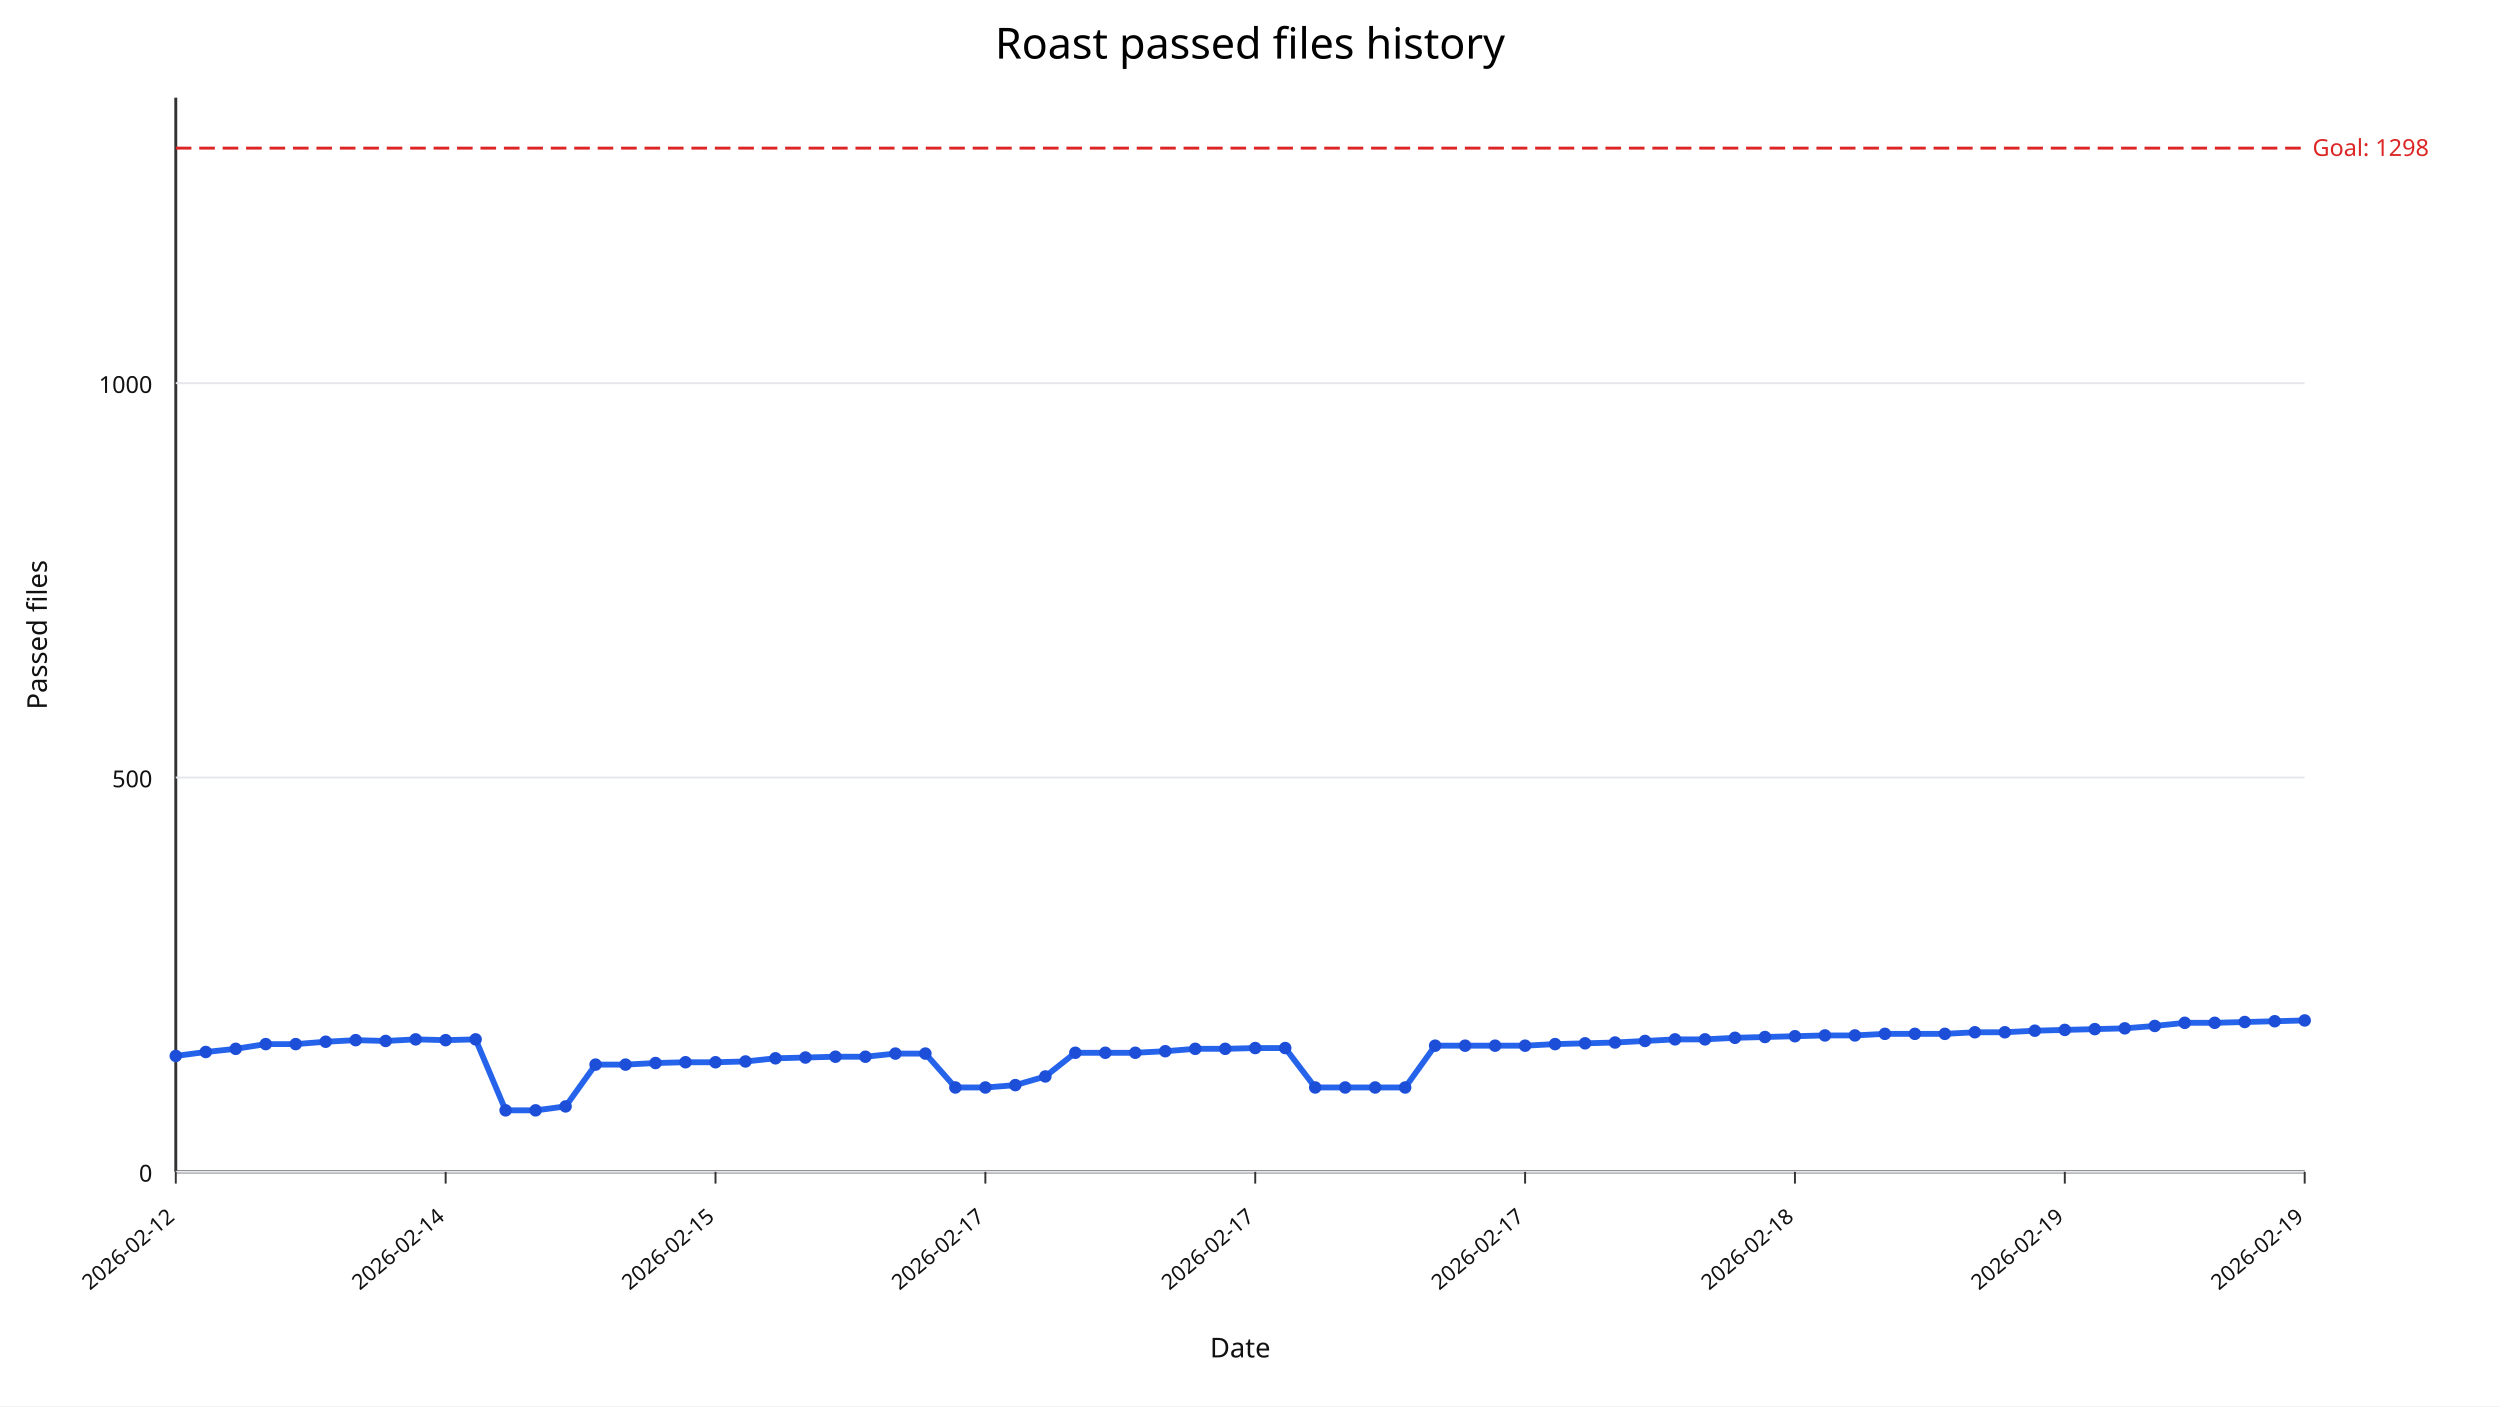
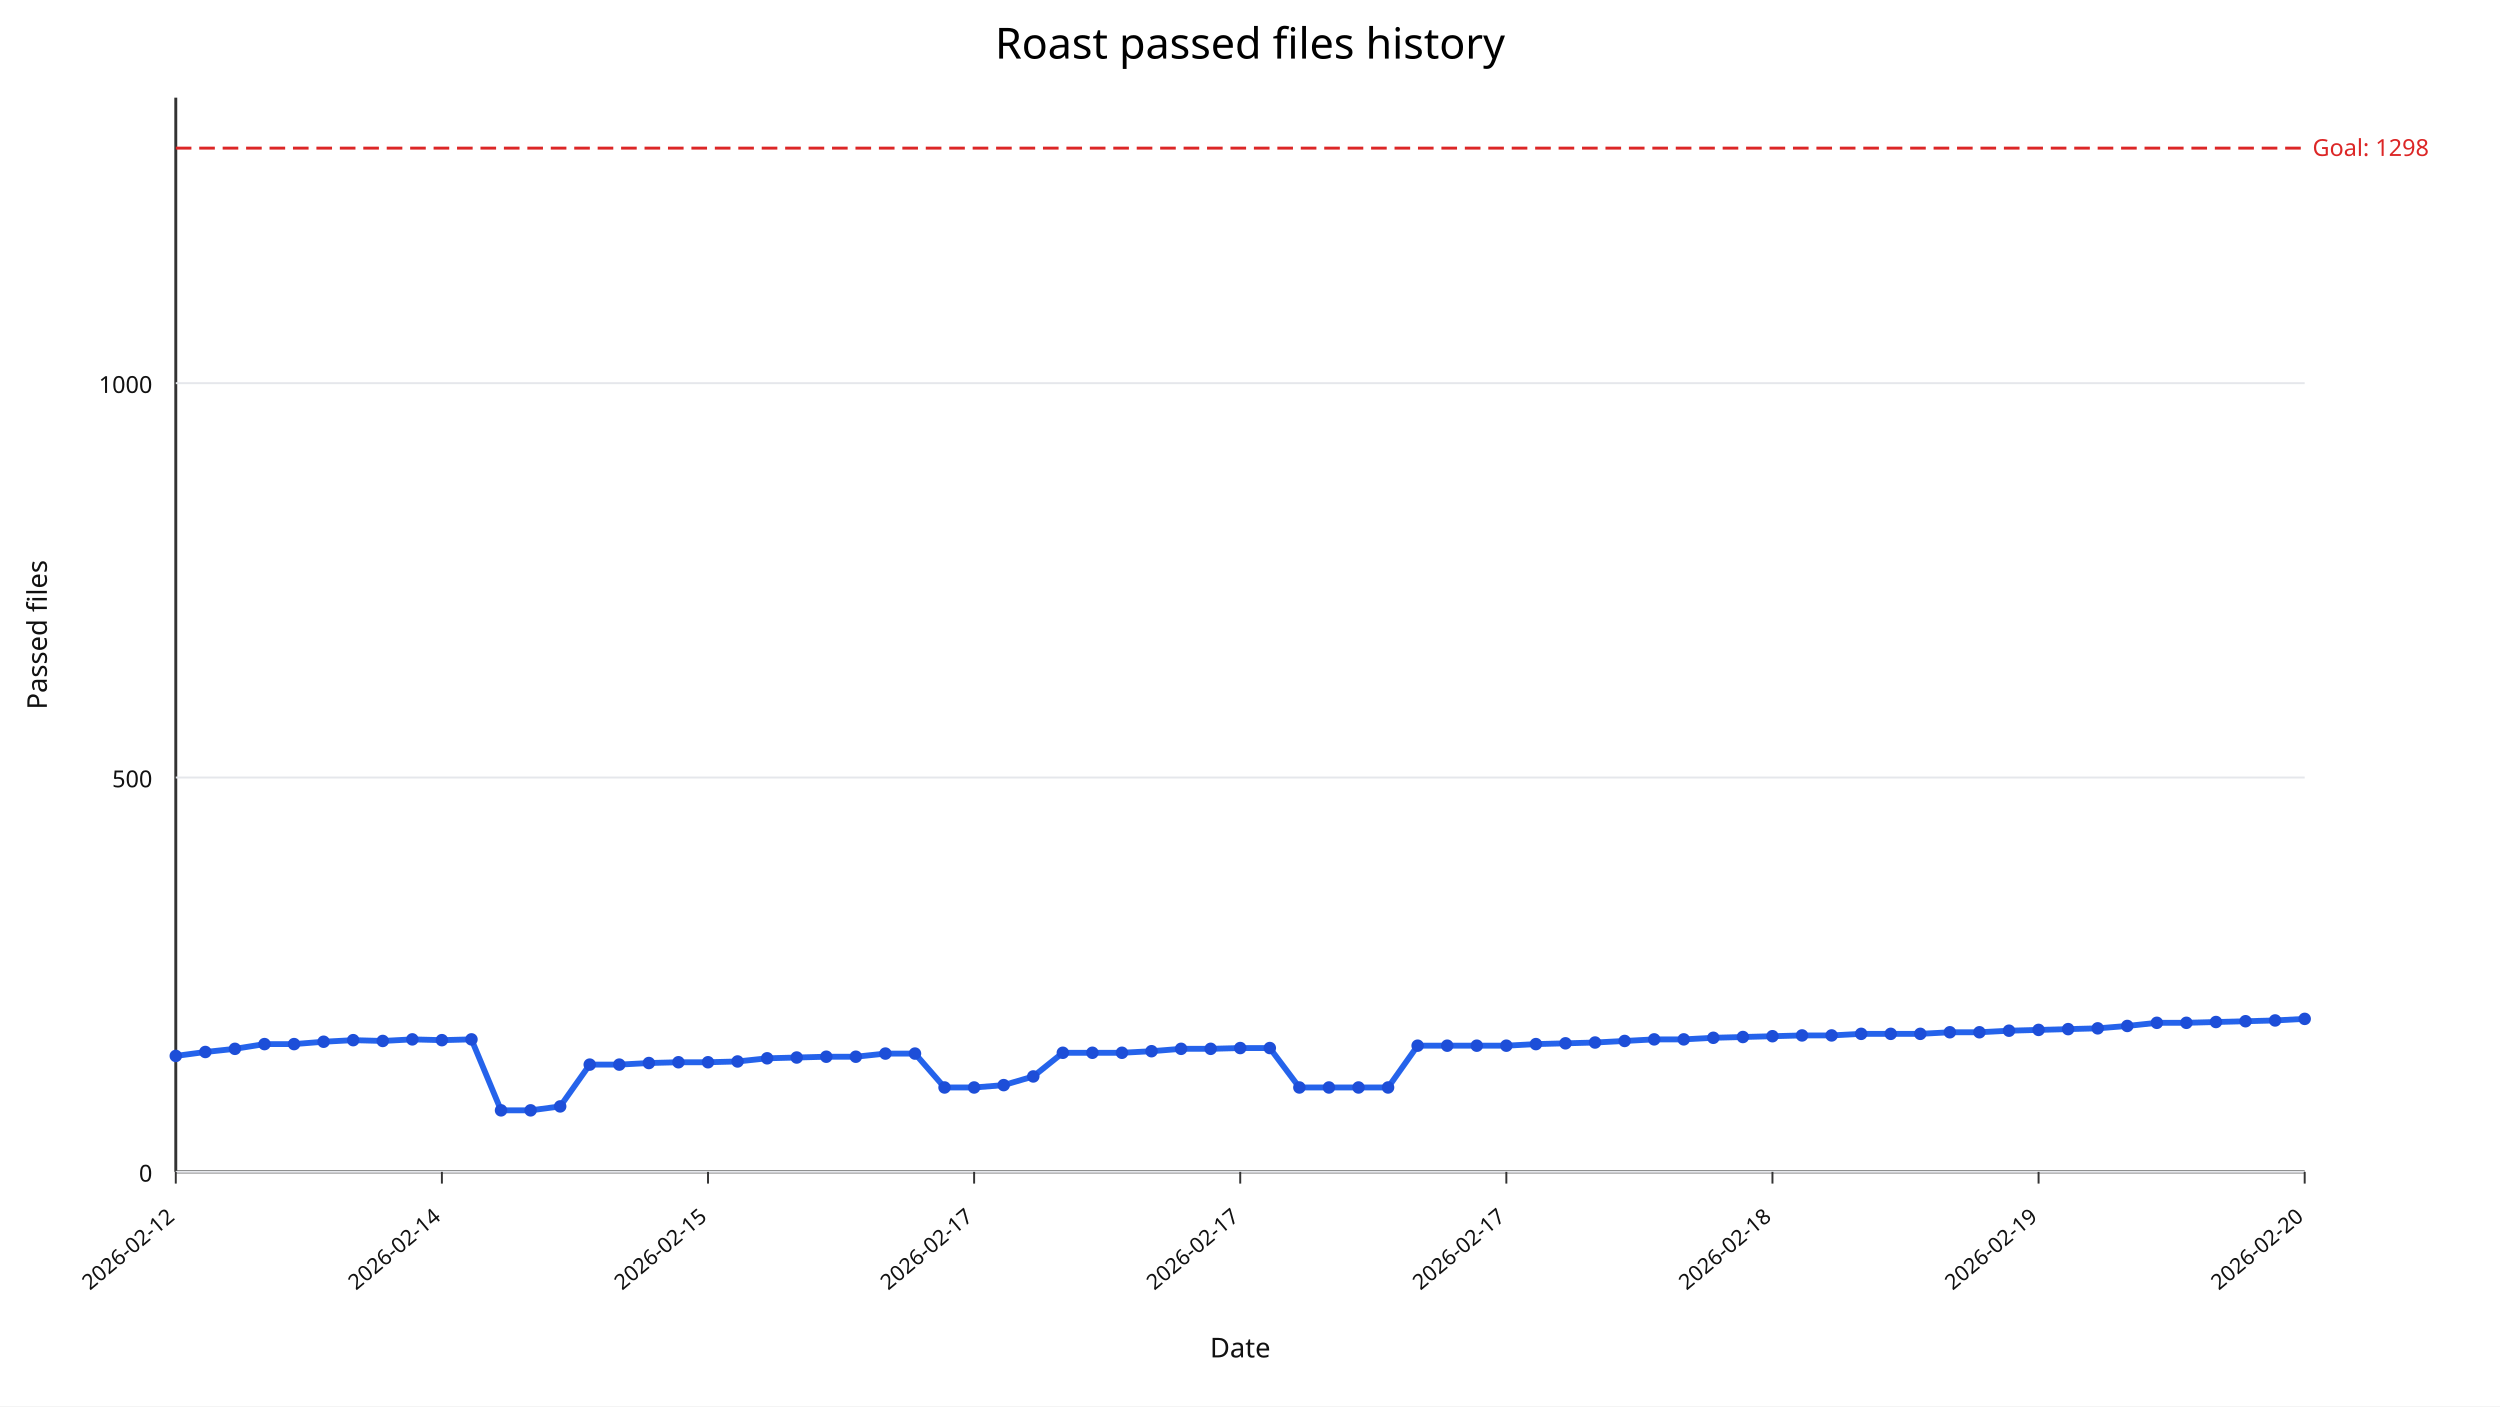
<svg xmlns="http://www.w3.org/2000/svg" width="1280" height="720" viewBox="0 0 1280 720">
  <rect width="100%" height="100%" fill="#ffffff" />
  <text x="640" y="30" text-anchor="middle" font-size="22" font-family="sans-serif">Roast passed files history</text>
  <line x1="90" y1="600" x2="1180" y2="600" stroke="#333" stroke-width="1.5" />
  <line x1="90" y1="50" x2="90" y2="600" stroke="#333" stroke-width="1.5" />
  <line x1="90" y1="600.00" x2="1180" y2="600.00" stroke="#e5e7eb" stroke-width="1" />
  <text x="78" y="605.00" text-anchor="end" font-size="12" fill="#111" font-family="sans-serif">0</text>
  <line x1="90" y1="398.09" x2="1180" y2="398.09" stroke="#e5e7eb" stroke-width="1" />
  <text x="78" y="403.09" text-anchor="end" font-size="12" fill="#111" font-family="sans-serif">500</text>
  <line x1="90" y1="196.18" x2="1180" y2="196.18" stroke="#e5e7eb" stroke-width="1" />
  <text x="78" y="201.18" text-anchor="end" font-size="12" fill="#111" font-family="sans-serif">1000</text>
  <line x1="90.00" y1="600" x2="90.00" y2="606" stroke="#333" stroke-width="1" />
  <text x="90.00" y="624" text-anchor="end" font-size="11" fill="#111" transform="rotate(-40 90.00,624)" font-family="sans-serif">2026-02-12</text>
-   <line x1="228.17" y1="600" x2="228.17" y2="606" stroke="#333" stroke-width="1" />
-   <text x="228.17" y="624" text-anchor="end" font-size="11" fill="#111" transform="rotate(-40 228.17,624)" font-family="sans-serif">2026-02-14</text>
-   <line x1="366.34" y1="600" x2="366.34" y2="606" stroke="#333" stroke-width="1" />
-   <text x="366.34" y="624" text-anchor="end" font-size="11" fill="#111" transform="rotate(-40 366.34,624)" font-family="sans-serif">2026-02-15</text>
-   <line x1="504.51" y1="600" x2="504.51" y2="606" stroke="#333" stroke-width="1" />
-   <text x="504.51" y="624" text-anchor="end" font-size="11" fill="#111" transform="rotate(-40 504.51,624)" font-family="sans-serif">2026-02-17</text>
-   <line x1="642.68" y1="600" x2="642.68" y2="606" stroke="#333" stroke-width="1" />
-   <text x="642.68" y="624" text-anchor="end" font-size="11" fill="#111" transform="rotate(-40 642.68,624)" font-family="sans-serif">2026-02-17</text>
-   <line x1="780.85" y1="600" x2="780.85" y2="606" stroke="#333" stroke-width="1" />
-   <text x="780.85" y="624" text-anchor="end" font-size="11" fill="#111" transform="rotate(-40 780.85,624)" font-family="sans-serif">2026-02-17</text>
-   <line x1="919.01" y1="600" x2="919.01" y2="606" stroke="#333" stroke-width="1" />
-   <text x="919.01" y="624" text-anchor="end" font-size="11" fill="#111" transform="rotate(-40 919.01,624)" font-family="sans-serif">2026-02-18</text>
-   <line x1="1057.18" y1="600" x2="1057.18" y2="606" stroke="#333" stroke-width="1" />
-   <text x="1057.18" y="624" text-anchor="end" font-size="11" fill="#111" transform="rotate(-40 1057.18,624)" font-family="sans-serif">2026-02-19</text>
+   <line x1="226.25" y1="600" x2="226.25" y2="606" stroke="#333" stroke-width="1" />
+   <text x="226.25" y="624" text-anchor="end" font-size="11" fill="#111" transform="rotate(-40 226.25,624)" font-family="sans-serif">2026-02-14</text>
+   <line x1="362.50" y1="600" x2="362.50" y2="606" stroke="#333" stroke-width="1" />
+   <text x="362.50" y="624" text-anchor="end" font-size="11" fill="#111" transform="rotate(-40 362.50,624)" font-family="sans-serif">2026-02-15</text>
+   <line x1="498.75" y1="600" x2="498.75" y2="606" stroke="#333" stroke-width="1" />
+   <text x="498.75" y="624" text-anchor="end" font-size="11" fill="#111" transform="rotate(-40 498.75,624)" font-family="sans-serif">2026-02-17</text>
+   <line x1="635.00" y1="600" x2="635.00" y2="606" stroke="#333" stroke-width="1" />
+   <text x="635.00" y="624" text-anchor="end" font-size="11" fill="#111" transform="rotate(-40 635.00,624)" font-family="sans-serif">2026-02-17</text>
+   <line x1="771.25" y1="600" x2="771.25" y2="606" stroke="#333" stroke-width="1" />
+   <text x="771.25" y="624" text-anchor="end" font-size="11" fill="#111" transform="rotate(-40 771.25,624)" font-family="sans-serif">2026-02-17</text>
+   <line x1="907.50" y1="600" x2="907.50" y2="606" stroke="#333" stroke-width="1" />
+   <text x="907.50" y="624" text-anchor="end" font-size="11" fill="#111" transform="rotate(-40 907.50,624)" font-family="sans-serif">2026-02-18</text>
+   <line x1="1043.75" y1="600" x2="1043.75" y2="606" stroke="#333" stroke-width="1" />
+   <text x="1043.75" y="624" text-anchor="end" font-size="11" fill="#111" transform="rotate(-40 1043.75,624)" font-family="sans-serif">2026-02-19</text>
  <line x1="1180.00" y1="600" x2="1180.00" y2="606" stroke="#333" stroke-width="1" />
-   <text x="1180.00" y="624" text-anchor="end" font-size="11" fill="#111" transform="rotate(-40 1180.00,624)" font-family="sans-serif">2026-02-19</text>
+   <text x="1180.00" y="624" text-anchor="end" font-size="11" fill="#111" transform="rotate(-40 1180.00,624)" font-family="sans-serif">2026-02-20</text>
  <line x1="90" y1="75.84" x2="1180" y2="75.84" stroke="#dc2626" stroke-width="1.5" stroke-dasharray="8,4" />
  <text x="1184" y="79.84" font-size="12" fill="#dc2626" font-family="sans-serif">Goal: 1298</text>
-   <polyline fill="none" stroke="#2563eb" stroke-width="3" points="90.00,540.64 105.35,538.62 120.70,537.00 136.06,534.58 151.41,534.58 166.76,533.37 182.11,532.56 197.46,532.97 212.82,532.16 228.17,532.56 243.52,532.16 258.87,568.50 274.23,568.50 289.58,566.48 304.93,545.08 320.28,545.08 335.63,544.27 350.99,543.87 366.34,543.87 381.69,543.47 397.04,541.85 412.39,541.45 427.75,541.04 443.10,541.04 458.45,539.43 473.80,539.43 489.15,556.79 504.51,556.79 519.86,555.58 535.21,551.14 550.56,539.02 565.92,539.02 581.27,539.02 596.62,538.22 611.97,537.00 627.32,537.00 642.68,536.60 658.03,536.60 673.38,556.79 688.73,556.79 704.08,556.79 719.44,556.79 734.79,535.39 750.14,535.39 765.49,535.39 780.85,535.39 796.20,534.58 811.55,534.18 826.90,533.77 842.25,532.97 857.61,532.16 872.96,532.16 888.31,531.35 903.66,530.95 919.01,530.54 934.37,530.14 949.72,530.14 965.07,529.33 980.42,529.33 995.77,529.33 1011.13,528.52 1026.48,528.52 1041.83,527.72 1057.18,527.31 1072.54,526.91 1087.89,526.51 1103.24,525.29 1118.59,523.68 1133.94,523.68 1149.30,523.27 1164.65,522.87 1180.00,522.47" />
+   <polyline fill="none" stroke="#2563eb" stroke-width="3" points="90.00,540.64 105.14,538.62 120.28,537.00 135.42,534.58 150.56,534.58 165.69,533.37 180.83,532.56 195.97,532.97 211.11,532.16 226.25,532.56 241.39,532.16 256.53,568.50 271.67,568.50 286.81,566.48 301.94,545.08 317.08,545.08 332.22,544.27 347.36,543.87 362.50,543.87 377.64,543.47 392.78,541.85 407.92,541.45 423.06,541.04 438.19,541.04 453.33,539.43 468.47,539.43 483.61,556.79 498.75,556.79 513.89,555.58 529.03,551.14 544.17,539.02 559.31,539.02 574.44,539.02 589.58,538.22 604.72,537.00 619.86,537.00 635.00,536.60 650.14,536.60 665.28,556.79 680.42,556.79 695.56,556.79 710.69,556.79 725.83,535.39 740.97,535.39 756.11,535.39 771.25,535.39 786.39,534.58 801.53,534.18 816.67,533.77 831.81,532.97 846.94,532.16 862.08,532.16 877.22,531.35 892.36,530.95 907.50,530.54 922.64,530.14 937.78,530.14 952.92,529.33 968.06,529.33 983.19,529.33 998.33,528.52 1013.47,528.52 1028.61,527.72 1043.75,527.31 1058.89,526.91 1074.03,526.51 1089.17,525.29 1104.31,523.68 1119.44,523.68 1134.58,523.27 1149.72,522.87 1164.86,522.47 1180.00,521.66" />
  <circle cx="90.00" cy="540.64" r="3.2" fill="#1d4ed8" />
-   <circle cx="105.35" cy="538.62" r="3.2" fill="#1d4ed8" />
-   <circle cx="120.70" cy="537.00" r="3.2" fill="#1d4ed8" />
-   <circle cx="136.06" cy="534.58" r="3.2" fill="#1d4ed8" />
-   <circle cx="151.41" cy="534.58" r="3.2" fill="#1d4ed8" />
-   <circle cx="166.76" cy="533.37" r="3.2" fill="#1d4ed8" />
-   <circle cx="182.11" cy="532.56" r="3.2" fill="#1d4ed8" />
-   <circle cx="197.46" cy="532.97" r="3.2" fill="#1d4ed8" />
-   <circle cx="212.82" cy="532.16" r="3.2" fill="#1d4ed8" />
-   <circle cx="228.17" cy="532.56" r="3.2" fill="#1d4ed8" />
-   <circle cx="243.52" cy="532.16" r="3.2" fill="#1d4ed8" />
-   <circle cx="258.87" cy="568.50" r="3.2" fill="#1d4ed8" />
-   <circle cx="274.23" cy="568.50" r="3.2" fill="#1d4ed8" />
-   <circle cx="289.58" cy="566.48" r="3.2" fill="#1d4ed8" />
-   <circle cx="304.93" cy="545.08" r="3.2" fill="#1d4ed8" />
-   <circle cx="320.28" cy="545.08" r="3.2" fill="#1d4ed8" />
-   <circle cx="335.63" cy="544.27" r="3.2" fill="#1d4ed8" />
-   <circle cx="350.99" cy="543.87" r="3.2" fill="#1d4ed8" />
-   <circle cx="366.34" cy="543.87" r="3.2" fill="#1d4ed8" />
-   <circle cx="381.69" cy="543.47" r="3.2" fill="#1d4ed8" />
-   <circle cx="397.04" cy="541.85" r="3.2" fill="#1d4ed8" />
-   <circle cx="412.39" cy="541.45" r="3.2" fill="#1d4ed8" />
-   <circle cx="427.75" cy="541.04" r="3.2" fill="#1d4ed8" />
-   <circle cx="443.10" cy="541.04" r="3.2" fill="#1d4ed8" />
-   <circle cx="458.45" cy="539.43" r="3.2" fill="#1d4ed8" />
-   <circle cx="473.80" cy="539.43" r="3.2" fill="#1d4ed8" />
-   <circle cx="489.15" cy="556.79" r="3.2" fill="#1d4ed8" />
-   <circle cx="504.51" cy="556.79" r="3.2" fill="#1d4ed8" />
-   <circle cx="519.86" cy="555.58" r="3.2" fill="#1d4ed8" />
-   <circle cx="535.21" cy="551.14" r="3.2" fill="#1d4ed8" />
-   <circle cx="550.56" cy="539.02" r="3.2" fill="#1d4ed8" />
-   <circle cx="565.92" cy="539.02" r="3.2" fill="#1d4ed8" />
-   <circle cx="581.27" cy="539.02" r="3.2" fill="#1d4ed8" />
-   <circle cx="596.62" cy="538.22" r="3.2" fill="#1d4ed8" />
-   <circle cx="611.97" cy="537.00" r="3.2" fill="#1d4ed8" />
-   <circle cx="627.32" cy="537.00" r="3.2" fill="#1d4ed8" />
-   <circle cx="642.68" cy="536.60" r="3.2" fill="#1d4ed8" />
-   <circle cx="658.03" cy="536.60" r="3.2" fill="#1d4ed8" />
-   <circle cx="673.38" cy="556.79" r="3.2" fill="#1d4ed8" />
-   <circle cx="688.73" cy="556.79" r="3.2" fill="#1d4ed8" />
-   <circle cx="704.08" cy="556.79" r="3.2" fill="#1d4ed8" />
-   <circle cx="719.44" cy="556.79" r="3.2" fill="#1d4ed8" />
-   <circle cx="734.79" cy="535.39" r="3.2" fill="#1d4ed8" />
-   <circle cx="750.14" cy="535.39" r="3.2" fill="#1d4ed8" />
-   <circle cx="765.49" cy="535.39" r="3.2" fill="#1d4ed8" />
-   <circle cx="780.85" cy="535.39" r="3.2" fill="#1d4ed8" />
-   <circle cx="796.20" cy="534.58" r="3.2" fill="#1d4ed8" />
-   <circle cx="811.55" cy="534.18" r="3.2" fill="#1d4ed8" />
-   <circle cx="826.90" cy="533.77" r="3.2" fill="#1d4ed8" />
-   <circle cx="842.25" cy="532.97" r="3.2" fill="#1d4ed8" />
-   <circle cx="857.61" cy="532.16" r="3.2" fill="#1d4ed8" />
-   <circle cx="872.96" cy="532.16" r="3.2" fill="#1d4ed8" />
-   <circle cx="888.31" cy="531.35" r="3.2" fill="#1d4ed8" />
-   <circle cx="903.66" cy="530.95" r="3.2" fill="#1d4ed8" />
-   <circle cx="919.01" cy="530.54" r="3.2" fill="#1d4ed8" />
-   <circle cx="934.37" cy="530.14" r="3.2" fill="#1d4ed8" />
-   <circle cx="949.72" cy="530.14" r="3.2" fill="#1d4ed8" />
-   <circle cx="965.07" cy="529.33" r="3.2" fill="#1d4ed8" />
-   <circle cx="980.42" cy="529.33" r="3.2" fill="#1d4ed8" />
-   <circle cx="995.77" cy="529.33" r="3.2" fill="#1d4ed8" />
-   <circle cx="1011.13" cy="528.52" r="3.2" fill="#1d4ed8" />
-   <circle cx="1026.48" cy="528.52" r="3.2" fill="#1d4ed8" />
-   <circle cx="1041.83" cy="527.72" r="3.2" fill="#1d4ed8" />
-   <circle cx="1057.18" cy="527.31" r="3.2" fill="#1d4ed8" />
-   <circle cx="1072.54" cy="526.91" r="3.2" fill="#1d4ed8" />
-   <circle cx="1087.89" cy="526.51" r="3.2" fill="#1d4ed8" />
-   <circle cx="1103.24" cy="525.29" r="3.2" fill="#1d4ed8" />
-   <circle cx="1118.59" cy="523.68" r="3.2" fill="#1d4ed8" />
-   <circle cx="1133.94" cy="523.68" r="3.2" fill="#1d4ed8" />
-   <circle cx="1149.30" cy="523.27" r="3.2" fill="#1d4ed8" />
-   <circle cx="1164.65" cy="522.87" r="3.2" fill="#1d4ed8" />
-   <circle cx="1180.00" cy="522.47" r="3.2" fill="#1d4ed8" />
+   <circle cx="105.14" cy="538.62" r="3.2" fill="#1d4ed8" />
+   <circle cx="120.28" cy="537.00" r="3.2" fill="#1d4ed8" />
+   <circle cx="135.42" cy="534.58" r="3.2" fill="#1d4ed8" />
+   <circle cx="150.56" cy="534.58" r="3.2" fill="#1d4ed8" />
+   <circle cx="165.69" cy="533.37" r="3.2" fill="#1d4ed8" />
+   <circle cx="180.83" cy="532.56" r="3.2" fill="#1d4ed8" />
+   <circle cx="195.97" cy="532.97" r="3.2" fill="#1d4ed8" />
+   <circle cx="211.11" cy="532.16" r="3.2" fill="#1d4ed8" />
+   <circle cx="226.25" cy="532.56" r="3.2" fill="#1d4ed8" />
+   <circle cx="241.39" cy="532.16" r="3.2" fill="#1d4ed8" />
+   <circle cx="256.53" cy="568.50" r="3.2" fill="#1d4ed8" />
+   <circle cx="271.67" cy="568.50" r="3.2" fill="#1d4ed8" />
+   <circle cx="286.81" cy="566.48" r="3.2" fill="#1d4ed8" />
+   <circle cx="301.94" cy="545.08" r="3.2" fill="#1d4ed8" />
+   <circle cx="317.08" cy="545.08" r="3.2" fill="#1d4ed8" />
+   <circle cx="332.22" cy="544.27" r="3.2" fill="#1d4ed8" />
+   <circle cx="347.36" cy="543.87" r="3.2" fill="#1d4ed8" />
+   <circle cx="362.50" cy="543.87" r="3.2" fill="#1d4ed8" />
+   <circle cx="377.64" cy="543.47" r="3.2" fill="#1d4ed8" />
+   <circle cx="392.78" cy="541.85" r="3.2" fill="#1d4ed8" />
+   <circle cx="407.92" cy="541.45" r="3.2" fill="#1d4ed8" />
+   <circle cx="423.06" cy="541.04" r="3.2" fill="#1d4ed8" />
+   <circle cx="438.19" cy="541.04" r="3.2" fill="#1d4ed8" />
+   <circle cx="453.33" cy="539.43" r="3.2" fill="#1d4ed8" />
+   <circle cx="468.47" cy="539.43" r="3.2" fill="#1d4ed8" />
+   <circle cx="483.61" cy="556.79" r="3.2" fill="#1d4ed8" />
+   <circle cx="498.75" cy="556.79" r="3.2" fill="#1d4ed8" />
+   <circle cx="513.89" cy="555.58" r="3.2" fill="#1d4ed8" />
+   <circle cx="529.03" cy="551.14" r="3.2" fill="#1d4ed8" />
+   <circle cx="544.17" cy="539.02" r="3.2" fill="#1d4ed8" />
+   <circle cx="559.31" cy="539.02" r="3.2" fill="#1d4ed8" />
+   <circle cx="574.44" cy="539.02" r="3.2" fill="#1d4ed8" />
+   <circle cx="589.58" cy="538.22" r="3.2" fill="#1d4ed8" />
+   <circle cx="604.72" cy="537.00" r="3.2" fill="#1d4ed8" />
+   <circle cx="619.86" cy="537.00" r="3.2" fill="#1d4ed8" />
+   <circle cx="635.00" cy="536.60" r="3.2" fill="#1d4ed8" />
+   <circle cx="650.14" cy="536.60" r="3.2" fill="#1d4ed8" />
+   <circle cx="665.28" cy="556.79" r="3.2" fill="#1d4ed8" />
+   <circle cx="680.42" cy="556.79" r="3.2" fill="#1d4ed8" />
+   <circle cx="695.56" cy="556.79" r="3.2" fill="#1d4ed8" />
+   <circle cx="710.69" cy="556.79" r="3.2" fill="#1d4ed8" />
+   <circle cx="725.83" cy="535.39" r="3.2" fill="#1d4ed8" />
+   <circle cx="740.97" cy="535.39" r="3.2" fill="#1d4ed8" />
+   <circle cx="756.11" cy="535.39" r="3.2" fill="#1d4ed8" />
+   <circle cx="771.25" cy="535.39" r="3.2" fill="#1d4ed8" />
+   <circle cx="786.39" cy="534.58" r="3.2" fill="#1d4ed8" />
+   <circle cx="801.53" cy="534.18" r="3.2" fill="#1d4ed8" />
+   <circle cx="816.67" cy="533.77" r="3.2" fill="#1d4ed8" />
+   <circle cx="831.81" cy="532.97" r="3.2" fill="#1d4ed8" />
+   <circle cx="846.94" cy="532.16" r="3.2" fill="#1d4ed8" />
+   <circle cx="862.08" cy="532.16" r="3.2" fill="#1d4ed8" />
+   <circle cx="877.22" cy="531.35" r="3.2" fill="#1d4ed8" />
+   <circle cx="892.36" cy="530.95" r="3.2" fill="#1d4ed8" />
+   <circle cx="907.50" cy="530.54" r="3.2" fill="#1d4ed8" />
+   <circle cx="922.64" cy="530.14" r="3.2" fill="#1d4ed8" />
+   <circle cx="937.78" cy="530.14" r="3.2" fill="#1d4ed8" />
+   <circle cx="952.92" cy="529.33" r="3.2" fill="#1d4ed8" />
+   <circle cx="968.06" cy="529.33" r="3.2" fill="#1d4ed8" />
+   <circle cx="983.19" cy="529.33" r="3.2" fill="#1d4ed8" />
+   <circle cx="998.33" cy="528.52" r="3.2" fill="#1d4ed8" />
+   <circle cx="1013.47" cy="528.52" r="3.2" fill="#1d4ed8" />
+   <circle cx="1028.61" cy="527.72" r="3.2" fill="#1d4ed8" />
+   <circle cx="1043.75" cy="527.31" r="3.2" fill="#1d4ed8" />
+   <circle cx="1058.89" cy="526.91" r="3.2" fill="#1d4ed8" />
+   <circle cx="1074.03" cy="526.51" r="3.2" fill="#1d4ed8" />
+   <circle cx="1089.17" cy="525.29" r="3.2" fill="#1d4ed8" />
+   <circle cx="1104.31" cy="523.68" r="3.2" fill="#1d4ed8" />
+   <circle cx="1119.44" cy="523.68" r="3.2" fill="#1d4ed8" />
+   <circle cx="1134.58" cy="523.27" r="3.2" fill="#1d4ed8" />
+   <circle cx="1149.72" cy="522.87" r="3.2" fill="#1d4ed8" />
+   <circle cx="1164.86" cy="522.47" r="3.2" fill="#1d4ed8" />
+   <circle cx="1180.00" cy="521.66" r="3.2" fill="#1d4ed8" />
  <text x="635" y="695" text-anchor="middle" font-size="14" fill="#111" font-family="sans-serif">Date</text>
  <text x="24" y="325" text-anchor="middle" font-size="14" fill="#111" transform="rotate(-90 24,325)" font-family="sans-serif">Passed files</text>
</svg>
